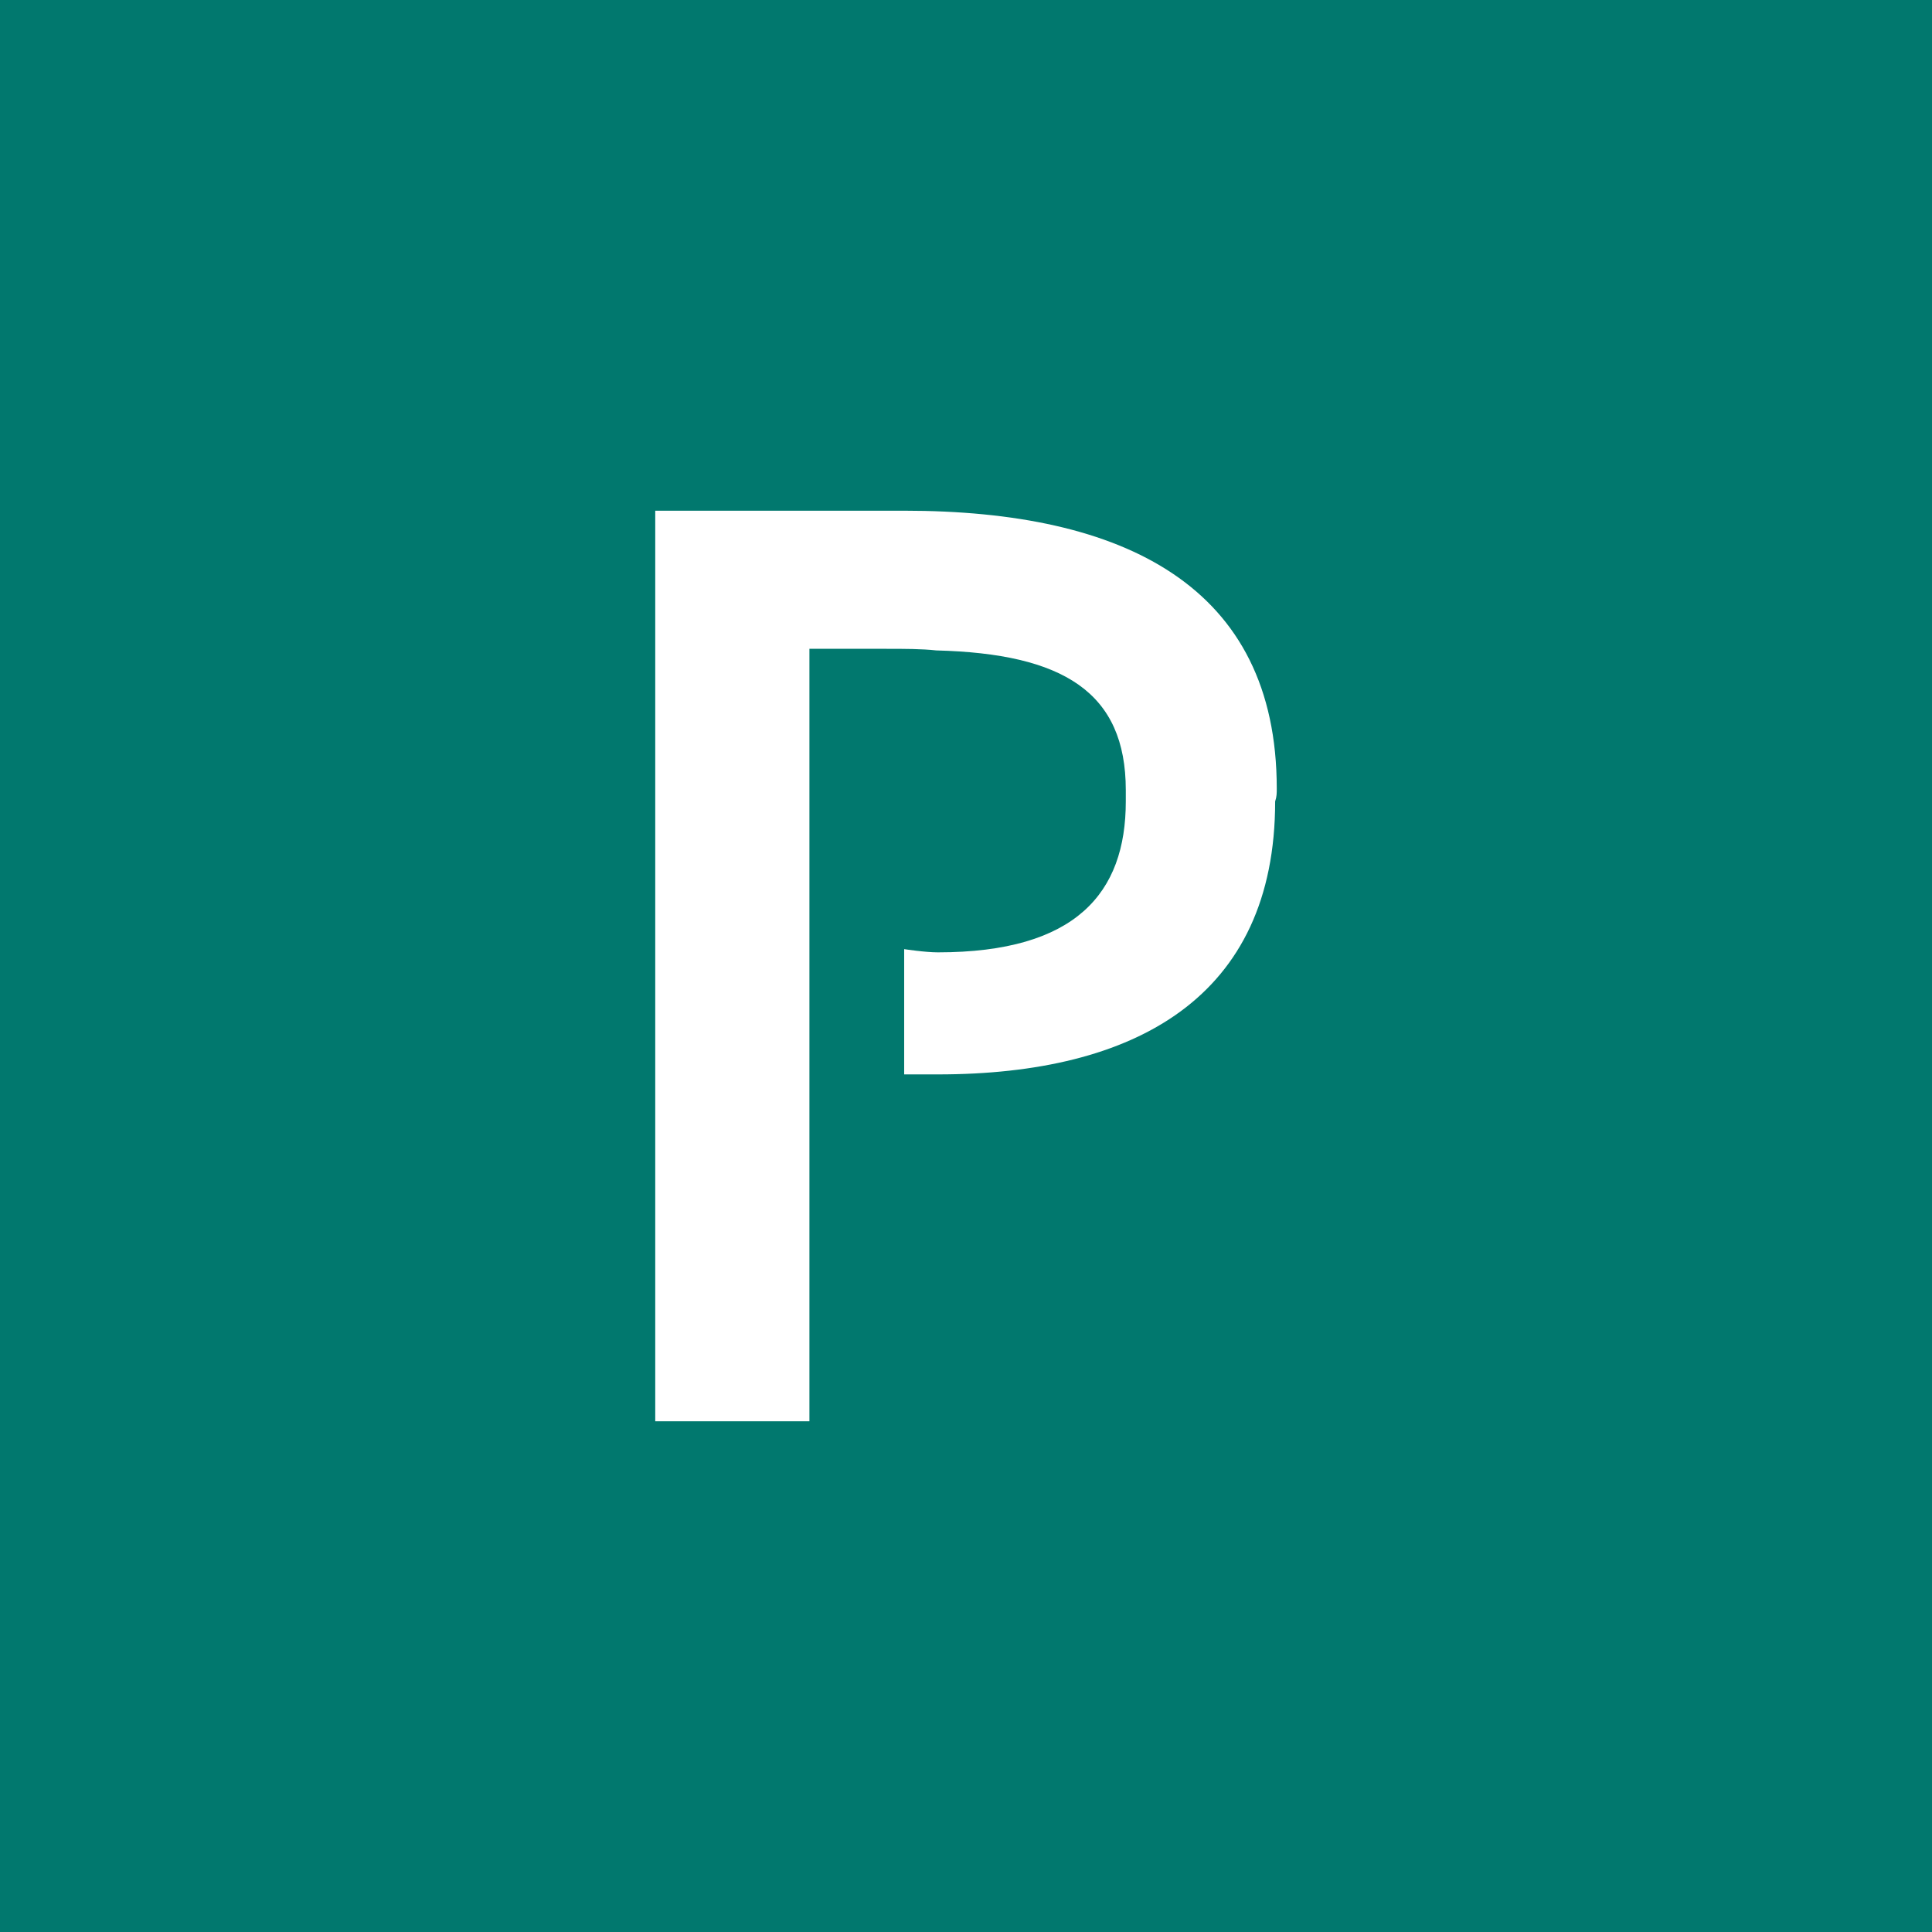
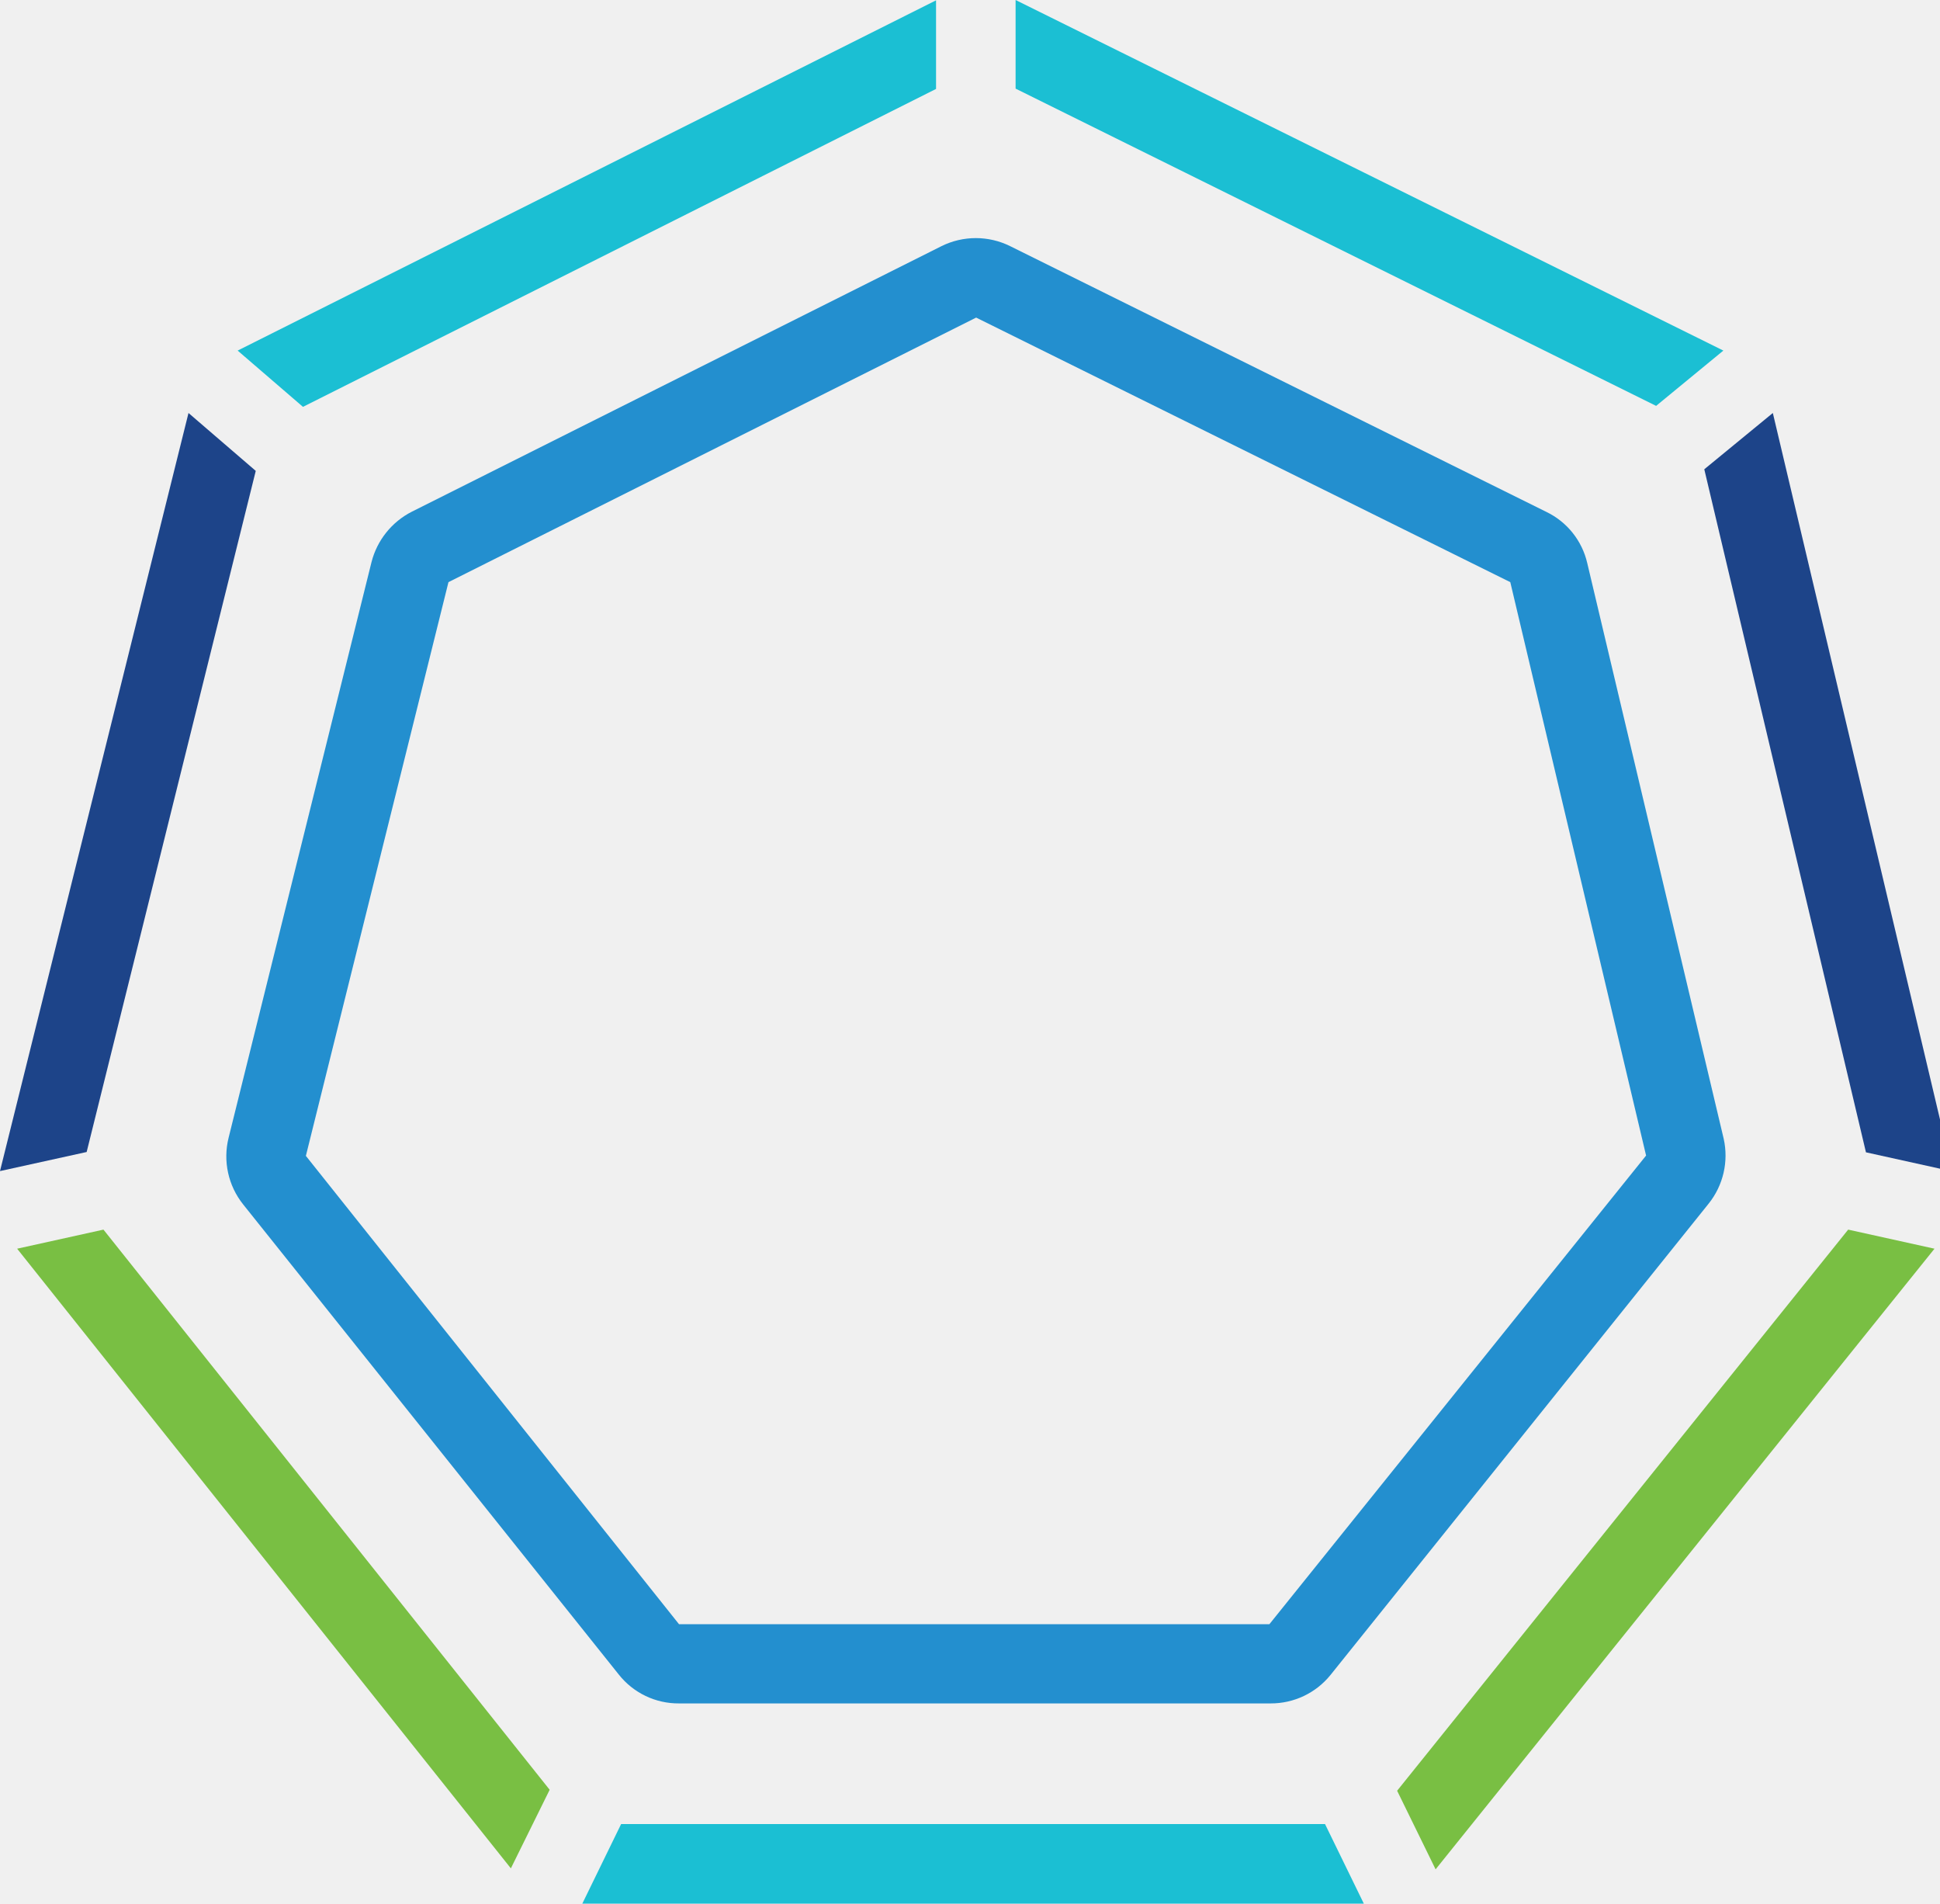
- <svg xmlns="http://www.w3.org/2000/svg" xmlns:html="http://www.w3.org/1999/xhtml" x="0px" y="0px" width="50px" height="50px" viewBox="0 0 120.3 120.3" data-reactid=".0.0" version="1.1">
-   <html:defs>
- </html:defs>
-   <rect width="120.3" height="120.3" fill="#01786E" />
-   <path d="M79.5,49.1c0-12.6-9.5-17.3-23.2-17.3l-15.5,0v56.7h9.6V40.4h4.8c1.1,0,2.2,0,3.1,0.1 c7.9,0.2,11.8,2.6,11.8,8.7c0,0.2,0,0.4,0,0.7c0,5.7-3.1,9.4-11.7,9.4c-0.8,0-2.1-0.2-2.1-0.2v7.8c0,0,1.2,0,2.1,0 c12.3,0,21-4.8,21-17C79.5,49.6,79.5,49.4,79.5,49.1z" fill="#ffffff" />
+ <svg xmlns="http://www.w3.org/2000/svg" viewBox="0 0 60 58.86">
+   <g>
+     <g>
+       <path d="M39.3,52.67H21a2.35,2.35,0,0,1-1.86-.89L7.52,37.24a2.38,2.38,0,0,1-.45-2.06l4.42-17.8a2.42,2.42,0,0,1,1.25-1.56L29.12,7.61a2.39,2.39,0,0,1,2.12,0l16.59,8.22a2.34,2.34,0,0,1,1.26,1.58l4.22,17.8a2.38,2.38,0,0,1-.46,2L41.15,51.79A2.37,2.37,0,0,1,39.3,52.67ZM21,50.22H39.26L50.91,35.73,46.71,18,30.19,9.82,13.87,18,9.46,35.74Z" style="fill: #238fcf" />
+       <g>
+         <polygon points="51.22 12.55 53.3 10.84 31.41 0 31.41 2.74 51.22 12.55" style="fill: #1bbfd3" />
+         <polygon points="3.2 38.02 0.53 38.61 15.8 57.77 17 55.34 3.2 38.02" style="fill: #79bf43" />
+         <polygon points="28.95 2.75 28.95 0.01 7.35 10.84 9.37 12.58 28.95 2.75" style="fill: #1bbfd3" />
+         <polygon points="7.91 14.56 5.83 12.77 0 36.21 2.68 35.62 7.91 14.56" style="fill: #1d4489" />
+         <polygon points="57.71 35.63 60.38 36.22 54.83 12.77 52.71 14.51 57.71 35.63" style="fill: #1d4489" />
+         <polygon points="57.16 38.02 43.21 55.37 44.4 57.8 59.83 38.61 57.16 38.02" style="fill: #79bf43" />
+         <polygon points="19.21 56.4 18.01 58.86 42.18 58.86 40.98 56.4 19.21 56.4" style="fill: #1bbfd3" />
+       </g>
+     </g>
+   </g>
</svg>
